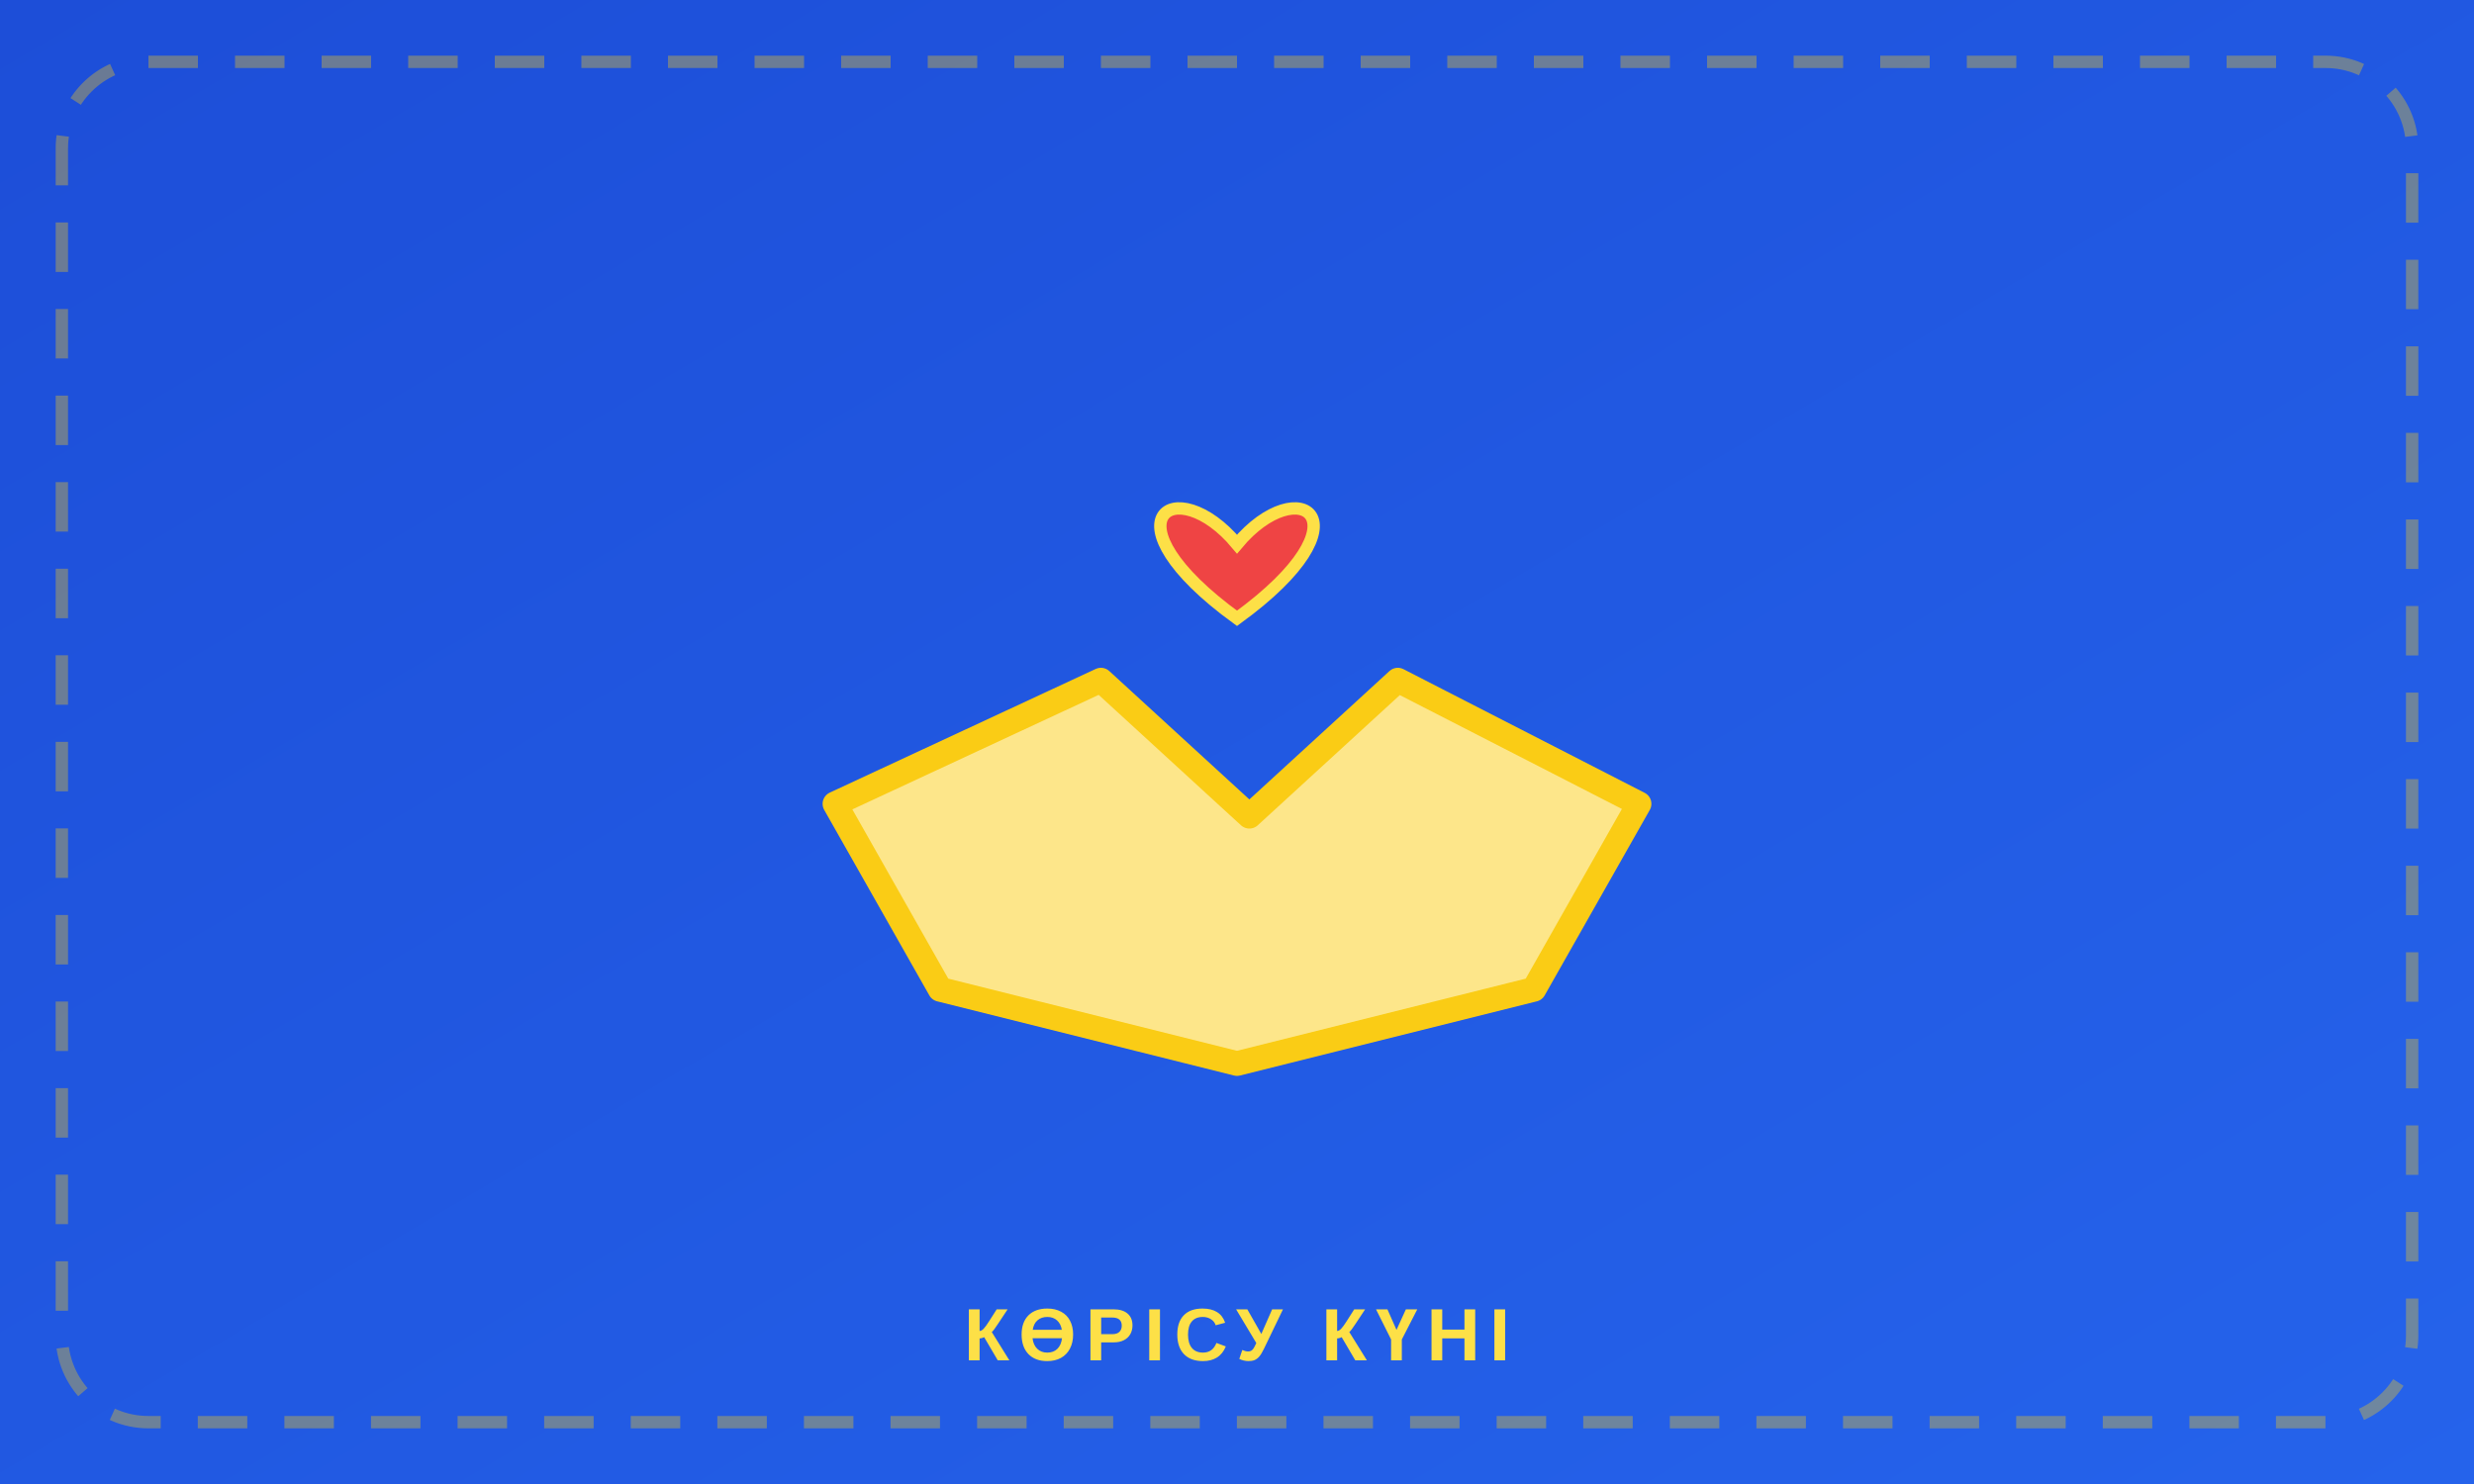
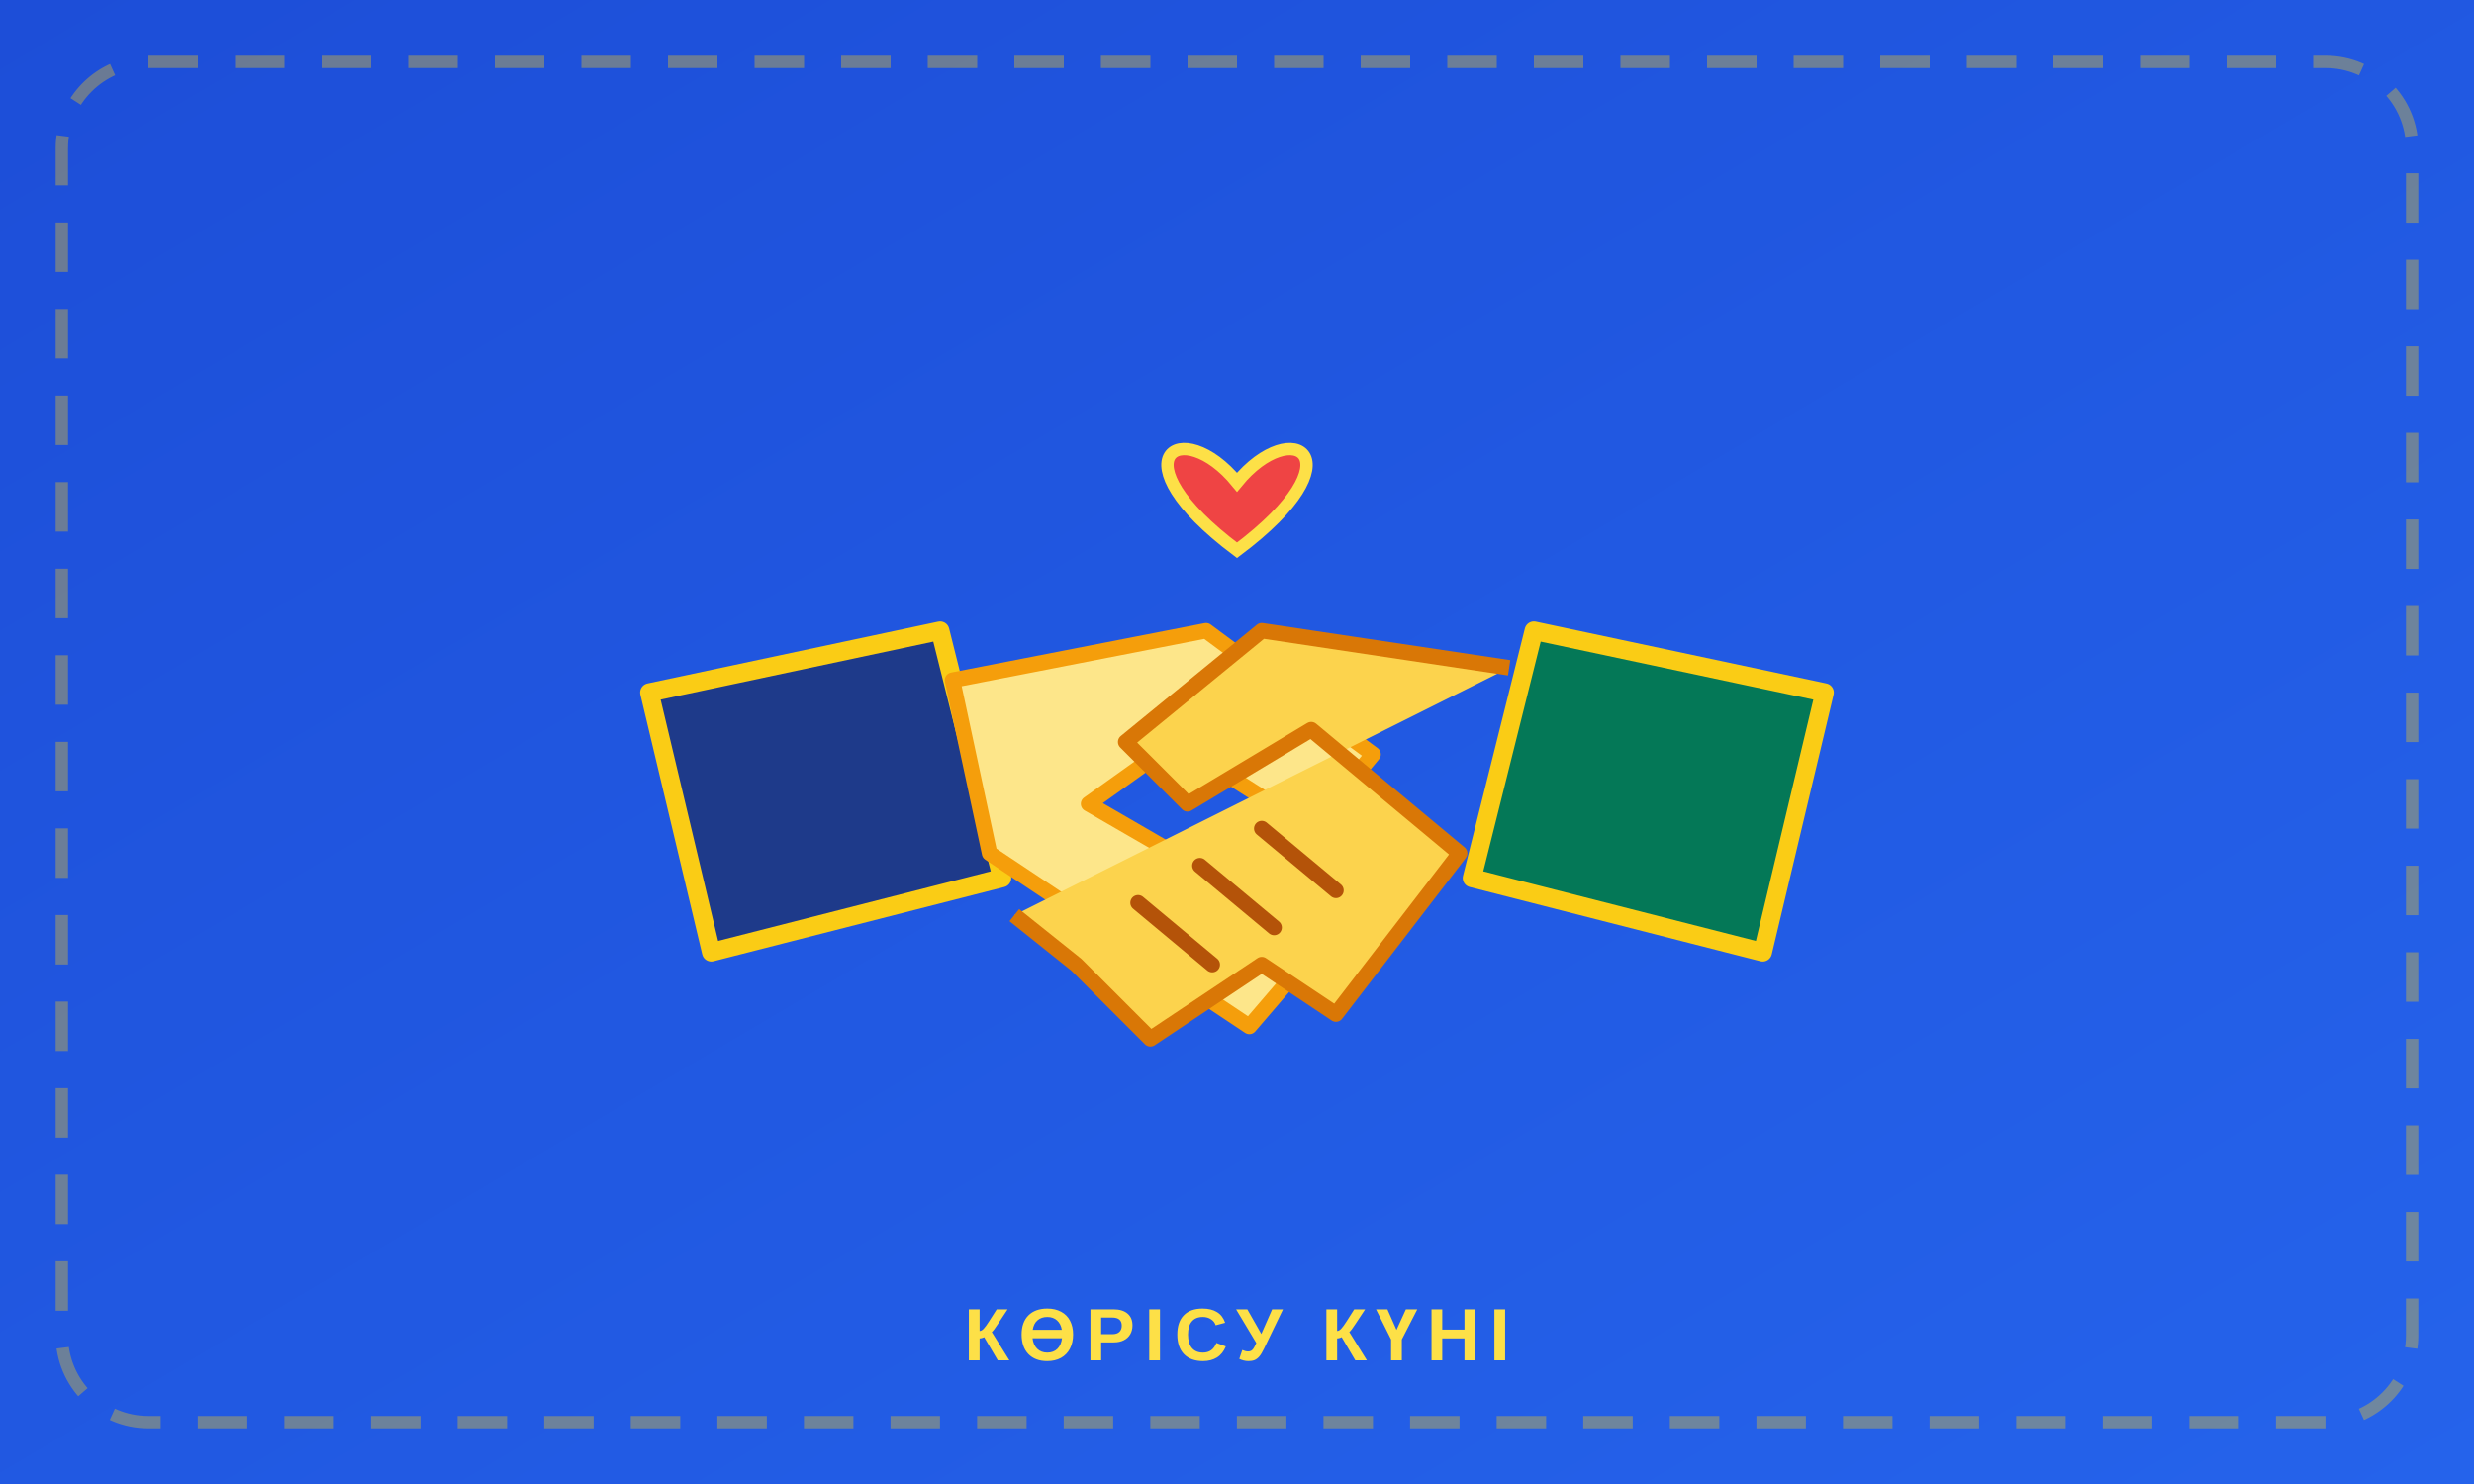
<svg xmlns="http://www.w3.org/2000/svg" viewBox="0 0 400 240" width="400" height="240">
  <defs>
    <linearGradient id="g_korisu" x1="0" y1="0" x2="1" y2="1">
      <stop offset="0%" stop-color="#1d4ed8" />
      <stop offset="100%" stop-color="#2563eb" />
    </linearGradient>
  </defs>
  <rect width="400" height="240" fill="url(#g_korisu)" />
  <rect x="10" y="10" width="380" height="220" rx="14" fill="none" stroke="#facc15" stroke-opacity="0.35" stroke-width="2" stroke-dasharray="8 6" />
-   <path d="M135 130 L178 110 L202 132 L226 110 L265 130 L248 160 L200 172 L152 160 Z" fill="#fde68a" stroke="#facc15" stroke-width="4" stroke-linejoin="round" />
-   <path d="M200 88 C190 76 178 84 200 100 C222 84 210 76 200 88 Z" fill="#ef4444" stroke="#fde047" stroke-width="2" />
+   <path d="M105 112 L152 102 L162 142 L115 154 Z" fill="#1e3a8a" stroke="#facc15" stroke-width="3" stroke-linejoin="round" />
+   <path d="M295 112 L248 102 L238 142 L285 154 Z" fill="#047857" stroke="#facc15" stroke-width="3" stroke-linejoin="round" />
+   <path d="M154 110 L195 102 L222 122 L212 134 L190 120 L176 130 L214 152 L202 166 L160 138 Z" fill="#fde68a" stroke="#f59e0b" stroke-width="2.5" stroke-linejoin="round" />
+   <path d="M244 108 L204 102 L182 120 L192 130 L212 118 L236 138 L216 164 L204 156 L186 168 L174 156 L164 148" fill="#fcd34d" stroke="#d97706" stroke-width="2.5" stroke-linejoin="round" />
+   <line x1="184" y1="146" x2="196" y2="156" stroke="#b45309" stroke-width="2.5" stroke-linecap="round" />
+   <line x1="194" y1="140" x2="206" y2="150" stroke="#b45309" stroke-width="2.5" stroke-linecap="round" />
+   <line x1="204" y1="134" x2="216" y2="144" stroke="#b45309" stroke-width="2.5" stroke-linecap="round" />
+   <path d="M200 78 C191 67 180 74 200 89 C220 74 209 67 200 78 Z" fill="#ef4444" stroke="#fde047" stroke-width="2" />
  <text x="200" y="220" fill="#fde047" font-family="Arial, sans-serif" font-size="12" font-weight="bold" letter-spacing="1.5" text-anchor="middle">КӨРІСУ КҮНІ</text>
</svg>
